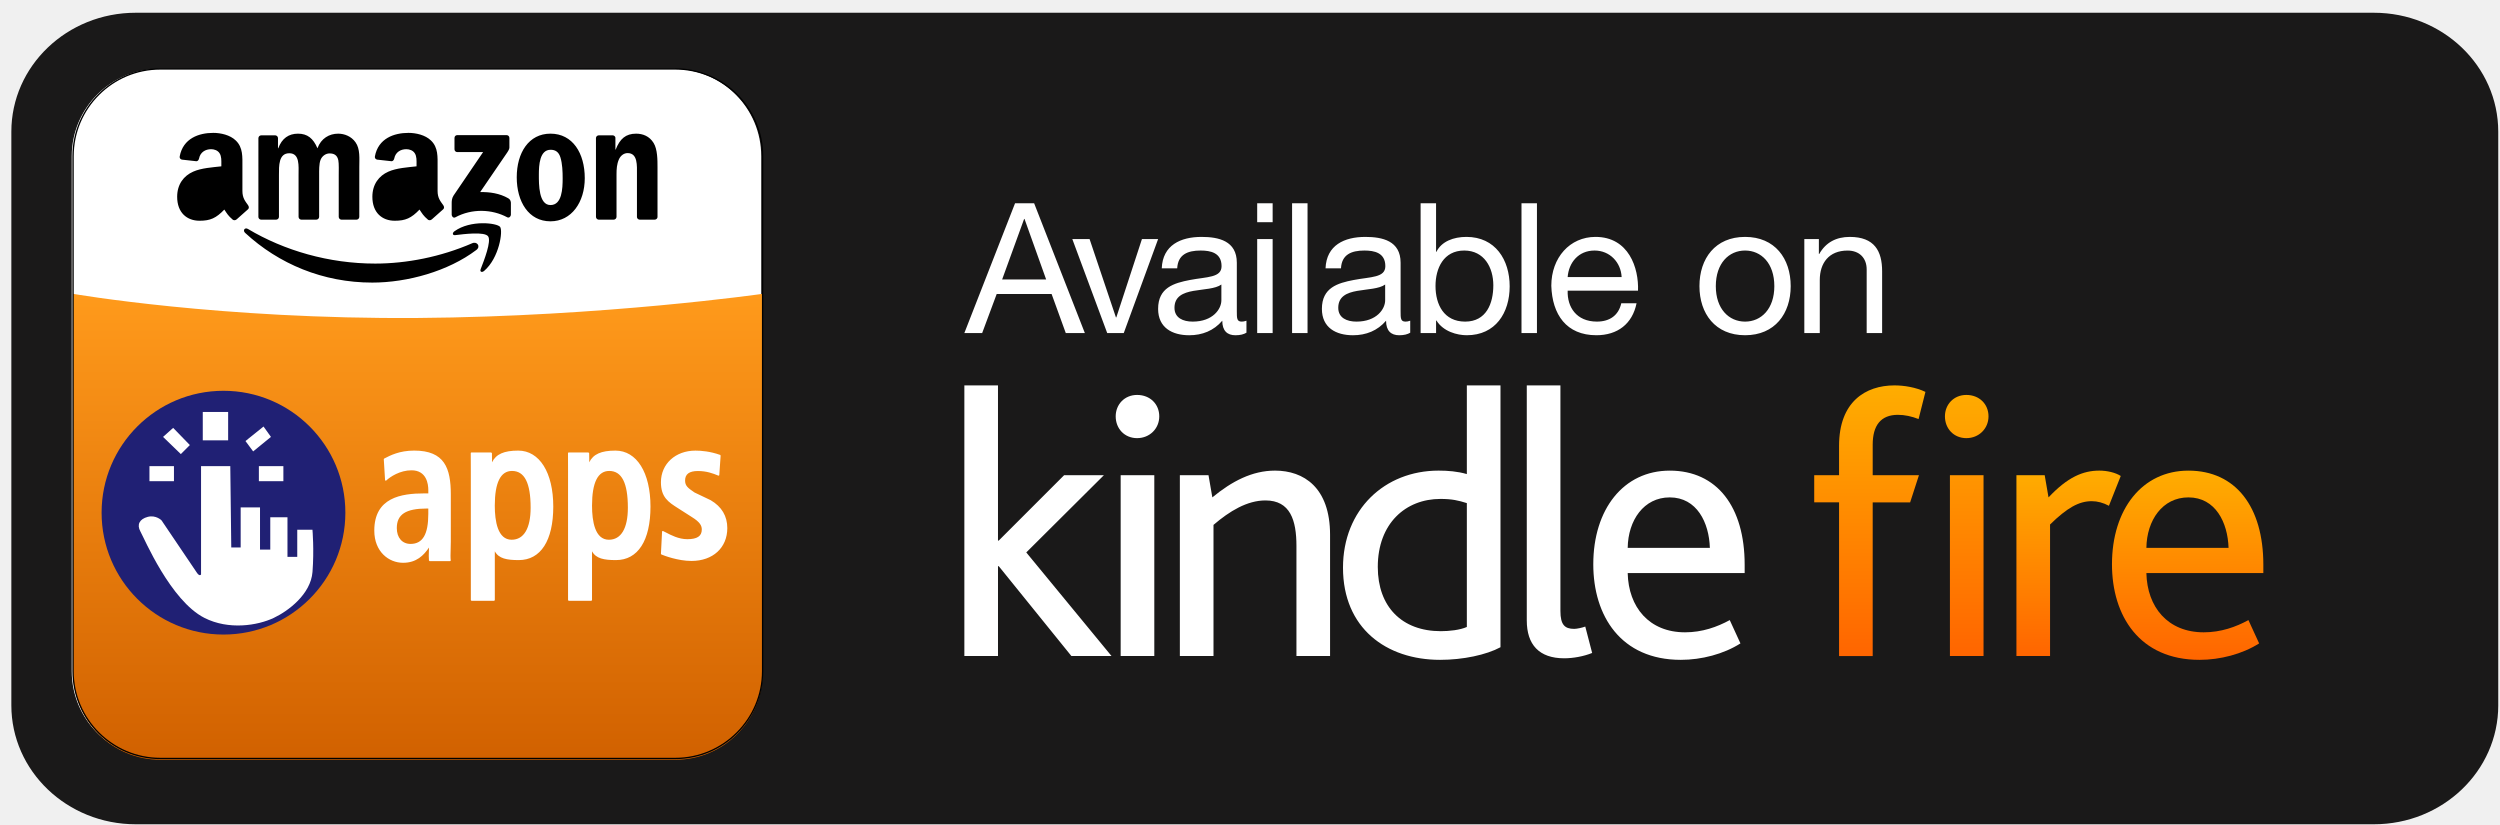
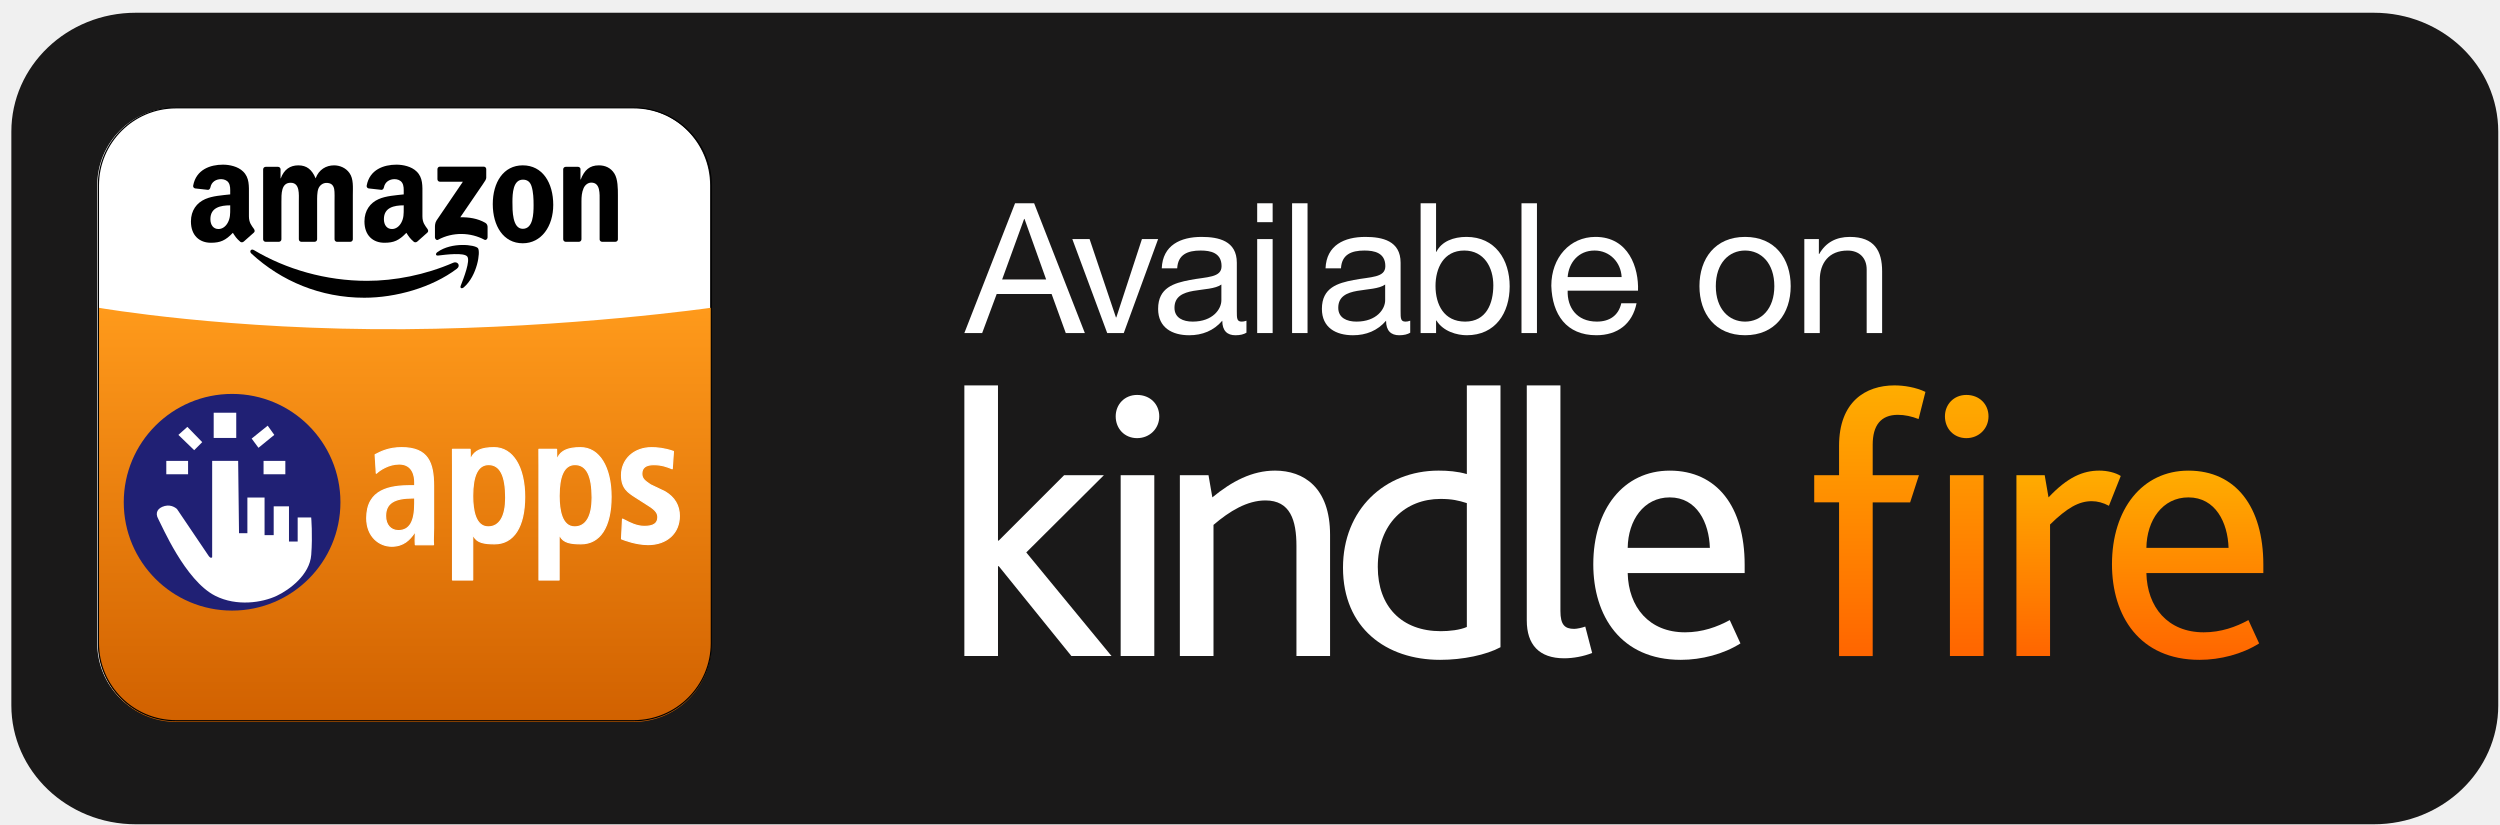
- <svg xmlns="http://www.w3.org/2000/svg" width="191" height="63" viewBox="0 0 191 63">
+ <svg xmlns="http://www.w3.org/2000/svg" width="191px" height="63px" viewBox="0 0 191 63" version="1.1">
  <defs>
-     <linearGradient x1="49.999%" y1="0%" x2="49.999%" y2="100.001%" id="a">
+     <linearGradient x1="49.999%" y1="0%" x2="49.999%" y2="100.001%" id="linearGradient-1">
      <stop stop-color="#FF9A1B" offset="0%" />
      <stop stop-color="#D16100" offset="100%" />
    </linearGradient>
-     <linearGradient x1="50.001%" y1="99.998%" x2="50.001%" y2="-.001%" id="b">
+     <linearGradient x1="50.001%" y1="99.998%" x2="50.001%" y2="-0.001%" id="linearGradient-2">
      <stop stop-color="#FF6500" offset="0%" />
      <stop stop-color="#FFAD00" offset="100%" />
    </linearGradient>
-     <linearGradient x1="50%" y1="100.004%" x2="50%" y2=".004%" id="c">
+     <linearGradient x1="50%" y1="100.004%" x2="50%" y2="0.004%" id="linearGradient-3">
      <stop stop-color="#FF6500" offset="0%" />
      <stop stop-color="#FFAD00" offset="100%" />
    </linearGradient>
-     <linearGradient x1="49.997%" y1="99.997%" x2="49.997%" y2="-.003%" id="d">
+     <linearGradient x1="49.997%" y1="99.997%" x2="49.997%" y2="-0.003%" id="linearGradient-4">
      <stop stop-color="#FF6500" offset="0%" />
      <stop stop-color="#FFAD00" offset="100%" />
    </linearGradient>
  </defs>
-   <g fill="none">
-     <path d="M190.867 53.885c0 5.02-4.254 9.089-9.5 9.089h-171c-5.246 0-9.5-4.07-9.5-9.089v-43.822c0-5.02 4.254-9.089 9.5-9.089h170.999c5.247 0 9.5 4.069 9.5 9.089v43.822h.001z" id="Shape" fill="#1A1919" />
-     <g id="Group" transform="translate(5 5)">
-       <path d="M53.159 46.279c0 3.683-2.985 6.667-6.667 6.667h-39.346c-3.682 0-6.667-2.984-6.667-6.667v-39.345c0-3.682 2.985-6.667 6.667-6.667h39.345c3.682 0 6.667 2.985 6.667 6.667v39.345h.001z" id="Shape" fill="#fff" />
-       <path d="M53.262 46.382c0 3.682-2.985 6.667-6.668 6.667h-39.344c-3.682 0-6.667-2.985-6.667-6.667v-28.933s11.215 1.955 26.34 1.844c14.202-.104 26.339-1.844 26.339-1.844v28.933z" id="Shape" fill="url(#a)" />
-       <path d="M46.594 52.997h-39.344c-3.705 0-6.719-3.014-6.719-6.719v-39.344c0-3.705 3.014-6.719 6.719-6.719h39.345c3.705 0 6.719 3.014 6.719 6.719v39.345c-.001 3.705-3.015 6.718-6.72 6.718zm-39.344-52.679c-3.648 0-6.616 2.968-6.616 6.616v39.345c0 3.648 2.968 6.616 6.616 6.616h39.345c3.648 0 6.616-2.968 6.616-6.616v-39.345c0-3.648-2.968-6.616-6.616-6.616h-39.345zM31.393 14.097c-2.15 1.627-5.268 2.493-7.952 2.493-3.763 0-7.15-1.426-9.714-3.8-.201-.186-.022-.441.22-.296 2.766 1.65 6.186 2.644 9.72 2.644 2.383 0 5.004-.507 7.414-1.556.363-.158.668.245.312.515zM32.288 13.05c-.275-.361-1.818-.171-2.511-.086-.21.026-.242-.162-.053-.298 1.231-.887 3.248-.63 3.482-.334.236.3-.062 2.373-1.216 3.363-.177.152-.346.071-.268-.13.26-.666.841-2.155.566-2.515zM29.723 6.402v-.861c0-.131.097-.218.213-.218h3.765c.12 0 .217.09.217.217v.739c-.001.124-.102.286-.283.542l-1.951 2.855c.724-.017 1.49.094 2.148.473.148.085.188.212.2.336v.92c0 .126-.135.273-.277.197-1.159-.623-2.697-.691-3.978.007-.131.072-.268-.073-.268-.199v-.874c0-.14.002-.379.14-.592l2.26-3.324h-1.969c-.12-.001-.217-.088-.217-.218zM16.091 11.783h-1.145c-.109-.007-.196-.091-.205-.199l.001-6.028c0-.121.099-.217.221-.217h1.066c.112.006.202.093.209.203v.787h.021c.278-.761.802-1.117 1.508-1.117.716 0 1.165.355 1.486 1.117.278-.761.909-1.117 1.583-1.117.481 0 1.005.203 1.326.66.364.508.289 1.243.289 1.89l-.001 3.805c0 .12-.099.217-.221.217h-1.144c-.115-.008-.206-.101-.206-.216v-3.198c0-.253.021-.888-.032-1.129-.085-.406-.342-.52-.673-.52-.278 0-.567.19-.685.495-.118.305-.107.812-.107 1.154v3.196c0 .12-.099.217-.221.217h-1.144c-.115-.008-.206-.101-.206-.216l-.001-3.197c0-.672.107-1.662-.706-1.662-.823 0-.792.964-.792 1.662v3.196c0 .12-.099.217-.221.217zM37.056 5.211c1.7 0 2.62 1.497 2.62 3.4 0 1.839-1.016 3.298-2.62 3.298-1.668 0-2.577-1.497-2.577-3.362 0-1.877.92-3.336 2.577-3.336zm.011 1.231c-.845 0-.898 1.179-.898 1.915s-.011 2.309.888 2.309c.887 0 .93-1.269.93-2.042 0-.507-.021-1.116-.171-1.599-.129-.418-.386-.583-.749-.583zM41.88 11.783h-1.141c-.115-.008-.206-.101-.206-.216l-.002-6.031c.01-.11.104-.197.22-.197h1.062c.1.005.182.075.204.169v.922h.021c.32-.825.77-1.218 1.561-1.218.513 0 1.016.19 1.336.71.299.482.299 1.294.299 1.877v3.793c-.013.107-.106.19-.219.19h-1.148c-.107-.007-.191-.087-.204-.19v-3.272c0-.66.075-1.624-.716-1.624-.278 0-.535.19-.663.482-.16.368-.182.736-.182 1.142v3.246c-.001.12-.1.217-.222.217zM26.824 8.904c0 .457.011.839-.214 1.246-.183.331-.472.534-.793.534-.439 0-.696-.343-.696-.852 0-1 .875-1.183 1.704-1.183v.255h-.001zm1.155 2.863c-.076.07-.185.074-.271.027-.38-.324-.448-.474-.656-.783-.629.657-1.074.854-1.889.854-.964 0-1.714-.61-1.714-1.831 0-.954.503-1.602 1.221-1.919.621-.28 1.49-.331 2.154-.407v-.153c0-.28.021-.61-.139-.852-.139-.216-.407-.305-.643-.305-.437 0-.825.229-.92.705-.02.106-.095.21-.199.216l-1.11-.123c-.094-.021-.198-.099-.171-.246.255-1.381 1.472-1.798 2.562-1.798.557 0 1.286.152 1.725.585.557.534.503 1.246.503 2.021v1.83c0 .551.223.792.433 1.089.073.107.089.234-.004.312-.234.201-.649.571-.878.78l-.004-.002zM11.911 8.904c0 .457.011.839-.214 1.246-.182.331-.472.534-.793.534-.439 0-.696-.343-.696-.852 0-1 .875-1.183 1.704-1.183v.255h-.001zm1.155 2.863c-.076.07-.186.074-.271.027-.381-.324-.449-.474-.657-.783-.629.657-1.074.854-1.889.854-.964 0-1.714-.61-1.714-1.831 0-.954.503-1.602 1.222-1.919.621-.28 1.489-.331 2.154-.407v-.153c0-.28.021-.61-.139-.852-.14-.216-.407-.305-.643-.305-.437 0-.825.229-.92.705-.02.106-.095.21-.199.216l-1.11-.123c-.094-.021-.198-.099-.171-.246.255-1.381 1.471-1.798 2.562-1.798.557 0 1.286.152 1.725.585.557.534.504 1.246.504 2.021v1.83c0 .551.223.792.432 1.089.073.107.089.234-.004.312-.234.201-.649.571-.878.78l-.004-.002z" id="Shape" fill="#000" />
-       <circle fill="#202074" cx="12.074" cy="34.168" r="9.312" />
-       <path d="M12.594 30.613h-2.234v8.279s-.099.163-.296-.104c-.097-.132-2.726-4.036-2.726-4.036s-.427-.427-1.051-.263c-.625.164-.854.591-.559 1.117.295.525 2.299 5.288 4.895 6.603 1.845.934 4.04.59 5.289 0 1.105-.522 2.832-1.807 2.963-3.515.131-1.709-.003-3.22-.003-3.22h-1.162v2.069h-.747v-3.022h-1.314v2.471h-.784v-3.226h-1.478v3.062h-.718l-.075-6.215z" id="Shape" fill="#fff" />
-       <path fill="#fff" d="M6.418 30.613h1.872v1.15h-1.872zM14.778 30.613h1.872v1.15h-1.872zM10.492 26.474h1.938v2.168h-1.938z" />
-       <path d="M8.816 29.693l.69-.69-1.277-1.314-.771.69 1.358 1.314zM14.341 29.488l-.587-.793 1.38-1.109.566.793-1.359 1.109z" id="Shape" fill="#fff" />
-       <g id="Shape" fill="#fff">
-         <path d="M24.372 30.083c.488-.255 1.171-.605 2.272-.605 2.23 0 2.747 1.243 2.747 3.301v3.588c0 .591-.047 1.133-.005 1.451h-1.562c-.035-.376.005-.717.005-1.116h-.028c-.432.67-.976 1.244-2.008 1.244-1.115 0-2.147-.877-2.147-2.408 0-2.232 1.589-2.791 3.778-2.791h.349v-.303c0-.813-.349-1.562-1.338-1.562-.865 0-1.631.479-1.966.797l-.097-1.596zm3.402 3.716h-.153c-1.478 0-2.356.351-2.356 1.547 0 .75.433 1.26 1.102 1.26 1.032 0 1.408-.877 1.408-2.344v-.463h-.001zM25.794 37.997c-1.092 0-2.198-.845-2.198-2.46 0-2.52 2.046-2.842 3.83-2.842h.297v-.252c0-.454-.125-1.512-1.287-1.512-.875 0-1.625.493-1.93.783l-.055.011-.032-.045-.098-1.595.027-.049c.466-.243 1.17-.611 2.296-.611 2.322 0 2.798 1.34 2.798 3.353v3.588l-.013.632c-.01.331-.019.616.007.812l-.012.041-.039.018h-1.562l-.051-.047c-.023-.245-.014-.473-.005-.714l.009-.276c-.399.593-.955 1.165-1.982 1.165zm1.631-5.199c-2.577 0-3.726.845-3.726 2.739 0 1.547 1.054 2.357 2.095 2.357 1.034 0 1.556-.587 1.964-1.221l.044-.023h.028l.051.051-.01.411c-.008.223-.016.433.001.654h1.457c-.019-.2-.01-.467-.001-.771l.012-.629v-3.588c0-1.951-.458-3.25-2.695-3.25-1.078 0-1.762.346-2.219.585l.089 1.455c.355-.304 1.083-.739 1.921-.739.883 0 1.39.588 1.39 1.614v.303l-.051.052h-.35zm-1.059 3.86c-.69 0-1.153-.527-1.153-1.312 0-1.12.72-1.598 2.408-1.598h.153l.051.051v.463c0 1.635-.464 2.396-1.459 2.396zm1.255-2.807c-1.616 0-2.305.447-2.305 1.495 0 .734.412 1.209 1.05 1.209.926 0 1.356-.729 1.356-2.293v-.411h-.101zM31.022 31.008l-.004-1.389 1.513.004c.014.257.006.288.006.846h.042c.279-.701.897-.991 2.013-.991 1.785 0 2.626 1.945 2.626 4.226 0 2.68-1.037 4.036-2.584 4.036-1.032 0-1.604-.155-1.854-.793h-.028v3.904h-1.729v-9.843h-.001zm3.067 5.28c.962 0 1.502-.862 1.502-2.505 0-1.897-.47-2.854-1.474-2.854-1.018 0-1.366 1.156-1.366 2.703 0 1.596.39 2.656 1.338 2.656zM32.751 40.903h-1.729l-.051-.052v-9.843l-.003-.874-.002-.515.015-.037.037-.015 1.514.004.051.049.007.432-.001.268c.307-.625.917-.894 2.003-.894 1.627 0 2.678 1.679 2.678 4.277 0 2.599-.96 4.088-2.635 4.088-.92 0-1.528-.114-1.831-.672v3.732l-.053.052zm-1.677-.103h1.625v-3.854l.052-.052h.028l.048.033c.221.562.693.761 1.807.761 1.609 0 2.533-1.452 2.533-3.985 0-1.926-.674-4.175-2.575-4.175-1.11 0-1.698.287-1.965.96l-.048.032h-.042l-.052-.052.002-.418-.005-.377-1.413-.004.002.463.003.875v9.793zm3.015-4.46c-.909 0-1.39-.937-1.39-2.708 0-1.828.477-2.755 1.418-2.755 1.027 0 1.526.95 1.526 2.906 0 1.649-.552 2.557-1.554 2.557zm.028-5.36c-.873 0-1.315.893-1.315 2.652 0 1.188.223 2.604 1.287 2.604.936 0 1.451-.871 1.451-2.453 0-1.886-.465-2.803-1.423-2.803zM45.633 35.616c.291.124 1.031.63 1.874.63.654 0 1.162-.171 1.162-.79 0-.31-.145-.604-.799-1.007l-1.049-.67c-.755-.48-1.274-.829-1.274-1.938 0-1.279 1.002-2.363 2.585-2.363.959 0 1.699.263 1.874.325l-.102 1.486c-.45-.186-.929-.356-1.583-.356-.726 0-1.031.295-1.031.774 0 .434.219.602.741.958l1.242.594c.977.572 1.243 1.368 1.243 2.088 0 1.472-1.059 2.457-2.686 2.457-.93 0-1.905-.335-2.283-.49l.086-1.698zM47.829 37.856c-1.045 0-2.101-.411-2.302-.494l-.032-.05.087-1.698.024-.041.047-.004.236.118c.359.189.96.507 1.618.507.758 0 1.11-.234 1.11-.738 0-.291-.131-.567-.774-.963l-1.05-.671c-.725-.461-1.298-.825-1.298-1.98 0-1.399 1.108-2.415 2.636-2.415.441 0 1.127.057 1.891.328l.034.052-.102 1.487-.024.04-.047.004c-.432-.179-.908-.352-1.563-.352-.659 0-.979.236-.979.723 0 .409.207.567.719.916l1.234.589c.845.495 1.272 1.213 1.272 2.135-.001 1.498-1.1 2.507-2.737 2.507zm-2.23-.576c.263.105 1.252.474 2.229.474 1.6 0 2.634-.944 2.634-2.406 0-.883-.41-1.57-1.218-2.044l-1.237-.591c-.537-.365-.771-.544-.771-1.005 0-.376.188-.825 1.083-.825.641 0 1.113.16 1.537.333l.094-1.377c-.735-.255-1.394-.31-1.82-.31-1.468 0-2.534.973-2.534 2.312 0 1.1.524 1.433 1.251 1.894l1.049.671c.584.359.822.664.822 1.05 0 .566-.397.841-1.213.841-.683 0-1.298-.324-1.666-.519l-.161-.083-.079 1.585zM38.45 31.008l-.004-1.389 1.514.004c.014.257.005.288.005.846h.042c.279-.701.898-.991 2.013-.991 1.785 0 2.626 1.945 2.626 4.226 0 2.68-1.037 4.036-2.584 4.036-1.032 0-1.604-.155-1.854-.793h-.028v3.904h-1.73v-9.843zm3.068 5.28c.962 0 1.502-.862 1.502-2.505 0-1.897-.471-2.854-1.475-2.854-1.018 0-1.366 1.156-1.366 2.703 0 1.596.39 2.656 1.339 2.656zM40.179 40.903h-1.729l-.051-.052v-9.843l-.003-.874-.001-.515.015-.037.036-.015 1.514.004.051.049.007.432-.001.268c.307-.625.917-.894 2.002-.894 1.627 0 2.678 1.679 2.678 4.277 0 2.599-.961 4.088-2.636 4.088-.92 0-1.528-.114-1.831-.672v3.732l-.051.052zm-1.677-.103h1.625v-3.854l.052-.052h.028l.048.033c.221.562.694.761 1.807.761 1.609 0 2.533-1.452 2.533-3.985 0-1.926-.674-4.175-2.575-4.175-1.11 0-1.697.287-1.965.96l-.048.032h-.042l-.051-.052.001-.418-.004-.377-1.413-.004.001.463.003.875v9.793zm3.016-4.46c-.909 0-1.39-.937-1.39-2.708 0-1.828.477-2.755 1.418-2.755 1.027 0 1.526.95 1.526 2.906-.001 1.649-.552 2.557-1.554 2.557zm.027-5.36c-.873 0-1.314.893-1.314 2.652 0 1.188.223 2.604 1.287 2.604.936 0 1.451-.871 1.451-2.453-.001-1.886-.466-2.803-1.424-2.803z" />
+   <g id="Page-1" stroke="none" stroke-width="1" fill="none" fill-rule="evenodd">
+     <g id="Kindle">
+       <path d="M190.867,53.885 C190.867,58.905 186.613,62.974 181.367,62.974 L10.367,62.974 C5.121,62.974 0.867,58.904 0.867,53.885 L0.867,10.063 C0.867,5.043 5.121,0.974 10.367,0.974 L181.366,0.974 C186.613,0.974 190.866,5.043 190.866,10.063 L190.866,53.885 L190.867,53.885 Z" id="Shape" fill="#1A1919" />
+       <g id="Group" transform="translate(7, 8)">
+         <path d="M47.252,41.137 C47.252,44.411 44.599,47.063 41.326,47.063 L6.352,47.063 C3.079,47.063 0.426,44.411 0.426,41.137 L0.426,6.164 C0.426,2.891 3.079,0.237 6.352,0.237 L41.325,0.237 C44.598,0.237 47.252,2.891 47.252,6.164 L47.252,41.137 L47.252,41.137 Z" id="Shape" fill="#FFFFFF" />
+         <path d="M47.344,41.228 C47.344,44.501 44.691,47.155 41.417,47.155 L6.444,47.155 C3.172,47.155 0.518,44.501 0.518,41.228 L0.518,15.51 C0.518,15.51 10.487,17.248 23.932,17.149 C36.556,17.057 47.344,15.51 47.344,15.51 L47.344,41.228 L47.344,41.228 Z" id="Shape" fill="url(#linearGradient-1)" />
+         <path d="M41.417,47.108 L6.444,47.108 C3.151,47.108 0.472,44.429 0.472,41.136 L0.472,6.164 C0.472,2.87 3.151,0.191 6.444,0.191 L41.418,0.191 C44.711,0.191 47.39,2.87 47.39,6.164 L47.39,41.137 C47.389,44.43 44.71,47.108 41.417,47.108 L41.417,47.108 Z M6.444,0.283 C3.202,0.283 0.564,2.921 0.564,6.164 L0.564,41.137 C0.564,44.38 3.202,47.018 6.444,47.018 L41.418,47.018 C44.66,47.018 47.299,44.38 47.299,41.137 L47.299,6.164 C47.299,2.921 44.66,0.283 41.418,0.283 L6.444,0.283 L6.444,0.283 Z" id="Shape" fill="#000000" />
+         <path d="M27.905,12.531 C25.994,13.977 23.222,14.747 20.836,14.747 C17.492,14.747 14.481,13.479 12.202,11.369 C12.023,11.204 12.182,10.977 12.397,11.106 C14.856,12.572 17.896,13.456 21.037,13.456 C23.156,13.456 25.485,13.005 27.628,12.073 C27.95,11.932 28.221,12.291 27.905,12.531 L27.905,12.531 Z" id="Shape" fill="#000000" />
+         <path d="M28.7,11.6 C28.456,11.279 27.084,11.448 26.468,11.524 C26.282,11.547 26.253,11.38 26.421,11.259 C27.516,10.47 29.308,10.699 29.516,10.962 C29.726,11.228 29.461,13.071 28.436,13.951 C28.278,14.086 28.128,14.014 28.197,13.836 C28.428,13.244 28.945,11.92 28.7,11.6 L28.7,11.6 Z" id="Shape" fill="#000000" />
+         <path d="M26.42,5.691 L26.42,4.925 C26.42,4.809 26.507,4.732 26.61,4.732 L29.956,4.732 C30.063,4.732 30.149,4.812 30.149,4.924 L30.149,5.581 C30.148,5.692 30.059,5.836 29.898,6.063 L28.164,8.601 C28.807,8.586 29.488,8.684 30.073,9.021 C30.204,9.097 30.24,9.21 30.251,9.32 L30.251,10.138 C30.251,10.25 30.131,10.38 30.004,10.313 C28.974,9.759 27.607,9.699 26.468,10.319 C26.352,10.383 26.23,10.254 26.23,10.142 L26.23,9.365 C26.23,9.241 26.232,9.028 26.355,8.839 L28.364,5.884 L26.613,5.884 C26.507,5.884 26.42,5.806 26.42,5.691 L26.42,5.691 Z" id="Shape" fill="#000000" />
+         <path d="M14.303,10.474 L13.285,10.474 C13.188,10.468 13.111,10.393 13.103,10.297 L13.104,4.939 C13.104,4.831 13.192,4.746 13.3,4.746 L14.248,4.746 C14.348,4.751 14.428,4.828 14.434,4.926 L14.434,5.626 L14.452,5.626 C14.7,4.949 15.165,4.633 15.793,4.633 C16.429,4.633 16.828,4.948 17.114,5.626 C17.361,4.949 17.922,4.633 18.521,4.633 C18.948,4.633 19.414,4.813 19.7,5.22 C20.023,5.671 19.956,6.324 19.956,6.9 L19.956,10.282 C19.956,10.388 19.868,10.475 19.759,10.475 L18.742,10.475 C18.64,10.468 18.559,10.385 18.559,10.283 L18.559,7.44 C18.559,7.215 18.578,6.651 18.531,6.436 C18.455,6.076 18.227,5.974 17.932,5.974 C17.685,5.974 17.428,6.143 17.324,6.414 C17.219,6.685 17.228,7.136 17.228,7.44 L17.228,10.281 C17.228,10.388 17.14,10.474 17.032,10.474 L16.015,10.474 C15.913,10.467 15.832,10.384 15.832,10.282 L15.831,7.44 C15.831,6.843 15.926,5.963 15.204,5.963 C14.472,5.963 14.5,6.82 14.5,7.44 L14.5,10.281 C14.5,10.388 14.412,10.474 14.303,10.474 L14.303,10.474 Z" id="Shape" fill="#000000" />
+         <path d="M32.939,4.632 C34.45,4.632 35.268,5.963 35.268,7.654 C35.268,9.289 34.364,10.586 32.939,10.586 C31.456,10.586 30.648,9.255 30.648,7.597 C30.648,5.929 31.466,4.632 32.939,4.632 L32.939,4.632 Z M32.948,5.726 C32.197,5.726 32.15,6.774 32.15,7.428 C32.15,8.083 32.14,9.481 32.94,9.481 C33.728,9.481 33.766,8.353 33.766,7.666 C33.766,7.215 33.748,6.674 33.614,6.244 C33.5,5.873 33.271,5.726 32.948,5.726 L32.948,5.726 Z" id="Shape" fill="#000000" />
+         <path d="M37.227,10.474 L36.212,10.474 C36.11,10.467 36.029,10.384 36.029,10.282 L36.028,4.921 C36.036,4.823 36.12,4.746 36.223,4.746 L37.167,4.746 C37.256,4.75 37.329,4.812 37.348,4.896 L37.348,5.716 L37.367,5.716 C37.652,4.982 38.052,4.633 38.755,4.633 C39.211,4.633 39.658,4.802 39.942,5.264 C40.208,5.692 40.208,6.414 40.208,6.932 L40.208,10.304 C40.196,10.399 40.114,10.473 40.013,10.473 L38.993,10.473 C38.898,10.467 38.823,10.396 38.812,10.304 L38.812,7.396 C38.812,6.809 38.878,5.952 38.175,5.952 C37.928,5.952 37.7,6.121 37.586,6.38 C37.444,6.708 37.424,7.035 37.424,7.396 L37.424,10.281 C37.423,10.388 37.335,10.474 37.227,10.474 L37.227,10.474 Z" id="Shape" fill="#000000" />
+         <path d="M24.87,10.46 C24.803,10.522 24.706,10.525 24.629,10.484 C24.292,10.196 24.231,10.062 24.046,9.788 C23.487,10.372 23.092,10.547 22.367,10.547 C21.51,10.547 20.844,10.004 20.844,8.919 C20.844,8.071 21.291,7.495 21.929,7.213 C22.481,6.964 23.253,6.919 23.844,6.852 L23.844,6.716 C23.844,6.467 23.862,6.173 23.72,5.958 C23.596,5.766 23.358,5.687 23.148,5.687 C22.76,5.687 22.415,5.891 22.331,6.314 C22.313,6.408 22.246,6.5 22.154,6.506 L21.167,6.396 C21.084,6.378 20.991,6.308 21.015,6.178 C21.242,4.95 22.324,4.58 23.292,4.58 C23.788,4.58 24.436,4.715 24.826,5.1 C25.321,5.574 25.273,6.207 25.273,6.896 L25.273,8.523 C25.273,9.012 25.471,9.227 25.658,9.491 C25.723,9.586 25.737,9.699 25.654,9.768 C25.446,9.947 25.077,10.276 24.874,10.461 L24.87,10.46 Z M23.844,7.915 C23.844,8.321 23.853,8.66 23.653,9.022 C23.491,9.316 23.234,9.497 22.948,9.497 C22.558,9.497 22.33,9.192 22.33,8.74 C22.33,7.851 23.108,7.688 23.844,7.688 L23.844,7.915 L23.844,7.915 Z" id="Shape" fill="#000000" />
+         <path d="M11.614,10.46 C11.547,10.522 11.449,10.525 11.373,10.484 C11.035,10.196 10.974,10.062 10.789,9.788 C10.23,10.372 9.835,10.547 9.11,10.547 C8.253,10.547 7.587,10.004 7.587,8.919 C7.587,8.071 8.034,7.495 8.673,7.213 C9.225,6.964 9.996,6.919 10.588,6.852 L10.588,6.716 C10.588,6.467 10.606,6.173 10.464,5.958 C10.34,5.766 10.102,5.687 9.892,5.687 C9.504,5.687 9.159,5.891 9.075,6.314 C9.057,6.408 8.99,6.5 8.898,6.506 L7.911,6.396 C7.828,6.378 7.735,6.308 7.759,6.178 C7.986,4.95 9.067,4.58 10.036,4.58 C10.532,4.58 11.18,4.715 11.57,5.1 C12.065,5.574 12.018,6.207 12.018,6.896 L12.018,8.523 C12.018,9.012 12.216,9.227 12.402,9.491 C12.467,9.586 12.481,9.699 12.398,9.768 C12.19,9.947 11.821,10.276 11.618,10.461 L11.614,10.46 Z M10.588,7.915 C10.588,8.321 10.597,8.66 10.397,9.022 C10.236,9.316 9.978,9.497 9.692,9.497 C9.302,9.497 9.074,9.192 9.074,8.74 C9.074,7.851 9.852,7.688 10.588,7.688 L10.588,7.915 L10.588,7.915 Z" id="Shape" fill="#000000" />
+         <circle id="Oval" fill="#202074" cx="10.732" cy="30.372" r="8.277" />
+         <path d="M11.195,27.212 L9.209,27.212 L9.209,34.571 C9.209,34.571 9.121,34.716 8.946,34.478 C8.86,34.361 6.523,30.891 6.523,30.891 C6.523,30.891 6.143,30.511 5.588,30.657 C5.033,30.803 4.829,31.182 5.092,31.65 C5.354,32.116 7.135,36.35 9.443,37.519 C11.083,38.349 13.034,38.044 14.144,37.519 C15.126,37.055 16.661,35.913 16.778,34.395 C16.894,32.876 16.775,31.532 16.775,31.532 L15.742,31.532 L15.742,33.372 L15.078,33.372 L15.078,30.685 L13.91,30.685 L13.91,32.882 L13.213,32.882 L13.213,30.014 L11.9,30.014 L11.9,32.736 L11.261,32.736 L11.195,27.212 L11.195,27.212 Z" id="Shape" fill="#FFFFFF" />
+         <rect id="Rectangle-path" fill="#FFFFFF" x="5.705" y="27.212" width="1.664" height="1.022" />
+         <rect id="Rectangle-path" fill="#FFFFFF" x="13.136" y="27.212" width="1.664" height="1.022" />
+         <rect id="Rectangle-path" fill="#FFFFFF" x="9.326" y="23.532" width="1.723" height="1.927" />
+         <path d="M7.836,26.394 L8.45,25.78 L7.315,24.612 L6.629,25.226 L7.836,26.394 Z" id="Shape" fill="#FFFFFF" />
+         <path d="M12.748,26.212 L12.226,25.507 L13.452,24.521 L13.956,25.226 L12.748,26.212 Z" id="Shape" fill="#FFFFFF" />
+         <g transform="translate(20.44444, 25.77778)" id="Shape" fill="#FFFFFF">
+           <g>
+             <path d="M1.22,0.963 C1.653,0.736 2.26,0.425 3.239,0.425 C5.221,0.425 5.681,1.53 5.681,3.359 L5.681,6.548 C5.681,7.074 5.639,7.556 5.676,7.838 L4.288,7.838 C4.257,7.504 4.292,7.201 4.292,6.846 L4.268,6.846 C3.884,7.442 3.4,7.952 2.483,7.952 C1.492,7.952 0.574,7.172 0.574,5.812 C0.574,3.828 1.987,3.331 3.932,3.331 L4.243,3.331 L4.243,3.061 C4.243,2.339 3.932,1.673 3.053,1.673 C2.284,1.673 1.604,2.099 1.306,2.381 L1.22,0.963 L1.22,0.963 Z M4.244,4.266 L4.108,4.266 C2.794,4.266 2.013,4.578 2.013,5.641 C2.013,6.308 2.398,6.761 2.993,6.761 C3.91,6.761 4.244,5.981 4.244,4.677 L4.244,4.266 L4.244,4.266 Z" />
+             <path d="M2.484,7.997 C1.513,7.997 0.53,7.246 0.53,5.811 C0.53,3.571 2.348,3.284 3.934,3.284 L4.198,3.284 L4.198,3.06 C4.198,2.657 4.087,1.716 3.054,1.716 C2.276,1.716 1.61,2.155 1.339,2.412 C1.325,2.426 1.307,2.428 1.29,2.422 C1.273,2.416 1.262,2.4 1.261,2.382 L1.174,0.964 C1.173,0.948 1.183,0.93 1.198,0.921 C1.612,0.705 2.238,0.378 3.239,0.378 C5.303,0.378 5.726,1.569 5.726,3.358 L5.726,6.548 C5.726,6.744 5.721,6.93 5.715,7.109 C5.706,7.404 5.698,7.657 5.721,7.831 C5.723,7.845 5.719,7.858 5.71,7.868 C5.701,7.877 5.689,7.884 5.676,7.884 L4.287,7.884 C4.264,7.884 4.244,7.866 4.242,7.842 C4.221,7.624 4.229,7.421 4.237,7.207 C4.24,7.127 4.244,7.045 4.245,6.962 C3.891,7.489 3.396,7.997 2.484,7.997 L2.484,7.997 Z M3.933,3.376 C1.643,3.376 0.621,4.127 0.621,5.811 C0.621,7.186 1.558,7.906 2.484,7.906 C3.403,7.906 3.867,7.384 4.229,6.82 C4.238,6.807 4.252,6.8 4.268,6.8 L4.293,6.8 C4.318,6.8 4.339,6.82 4.339,6.845 C4.339,6.973 4.334,7.094 4.33,7.211 C4.323,7.409 4.316,7.596 4.331,7.792 L5.626,7.792 C5.609,7.614 5.617,7.377 5.625,7.107 C5.63,6.928 5.636,6.743 5.636,6.548 L5.636,3.358 C5.636,1.624 5.228,0.469 3.24,0.469 C2.282,0.469 1.674,0.777 1.268,0.989 L1.347,2.283 C1.662,2.012 2.309,1.626 3.054,1.626 C3.839,1.626 4.29,2.148 4.29,3.06 L4.29,3.33 C4.29,3.355 4.269,3.376 4.244,3.376 L3.933,3.376 L3.933,3.376 Z M2.992,6.807 C2.379,6.807 1.967,6.339 1.967,5.641 C1.967,4.645 2.607,4.22 4.108,4.22 L4.244,4.22 C4.268,4.22 4.289,4.24 4.289,4.266 L4.289,4.677 C4.289,6.131 3.876,6.807 2.992,6.807 L2.992,6.807 Z M4.108,4.312 C2.671,4.312 2.059,4.709 2.059,5.641 C2.059,6.293 2.425,6.716 2.992,6.716 C3.815,6.716 4.197,6.068 4.197,4.677 L4.197,4.312 L4.108,4.312 L4.108,4.312 Z" />
+           </g>
+           <g transform="translate(6.222222, 0)">
+             <path d="M0.908,1.785 C0.908,1.26 0.905,0.86 0.905,0.55 L2.25,0.554 C2.262,0.782 2.255,0.81 2.255,1.306 L2.292,1.306 C2.54,0.683 3.09,0.425 4.082,0.425 C5.668,0.425 6.416,2.154 6.416,4.181 C6.416,6.564 5.494,7.769 4.119,7.769 C3.202,7.769 2.693,7.631 2.471,7.064 L2.446,7.064 L2.446,10.534 L0.909,10.534 L0.909,1.785 L0.908,1.785 Z M3.635,6.478 C4.49,6.478 4.97,5.712 4.97,4.252 C4.97,2.565 4.552,1.715 3.66,1.715 C2.755,1.715 2.445,2.742 2.445,4.117 C2.445,5.536 2.792,6.478 3.635,6.478 L3.635,6.478 Z" />
+             <path d="M2.445,10.58 L0.908,10.58 C0.884,10.58 0.863,10.56 0.863,10.534 L0.863,1.785 C0.863,1.489 0.862,1.231 0.86,1.008 C0.86,0.836 0.859,0.685 0.859,0.55 C0.859,0.538 0.863,0.526 0.872,0.517 C0.881,0.509 0.892,0.504 0.905,0.504 L0.905,0.504 L2.251,0.508 C2.275,0.508 2.295,0.526 2.296,0.551 C2.304,0.703 2.304,0.766 2.302,0.935 C2.302,0.996 2.301,1.073 2.301,1.173 C2.574,0.618 3.116,0.379 4.082,0.379 C5.528,0.379 6.462,1.871 6.462,4.18 C6.462,6.491 5.609,7.814 4.12,7.814 C3.302,7.814 2.762,7.713 2.492,7.217 L2.492,10.534 C2.491,10.559 2.47,10.58 2.445,10.58 L2.445,10.58 Z M0.955,10.489 L2.399,10.489 L2.399,7.063 C2.399,7.038 2.42,7.017 2.445,7.017 L2.47,7.017 C2.489,7.017 2.506,7.029 2.513,7.046 C2.709,7.546 3.129,7.723 4.119,7.723 C5.549,7.723 6.371,6.432 6.371,4.18 C6.371,2.468 5.772,0.469 4.082,0.469 C3.095,0.469 2.572,0.724 2.335,1.323 C2.328,1.34 2.311,1.351 2.292,1.351 L2.255,1.351 C2.229,1.351 2.209,1.331 2.209,1.305 C2.209,1.136 2.21,1.021 2.211,0.933 C2.212,0.784 2.212,0.718 2.206,0.598 L0.95,0.595 C0.95,0.718 0.951,0.854 0.952,1.006 C0.953,1.23 0.955,1.487 0.955,1.784 L0.955,10.489 L0.955,10.489 Z M3.635,6.524 C2.827,6.524 2.399,5.692 2.399,4.117 C2.399,2.492 2.823,1.668 3.66,1.668 C4.572,1.668 5.016,2.513 5.016,4.252 C5.016,5.717 4.525,6.524 3.635,6.524 L3.635,6.524 Z M3.66,1.76 C2.884,1.76 2.491,2.554 2.491,4.117 C2.491,5.173 2.689,6.432 3.635,6.432 C4.467,6.432 4.924,5.658 4.924,4.252 C4.924,2.575 4.511,1.76 3.66,1.76 L3.66,1.76 Z" />
+           </g>
+           <g transform="translate(19.55556, 0)">
+             <path d="M0.563,5.881 C0.821,5.991 1.479,6.441 2.228,6.441 C2.81,6.441 3.261,6.289 3.261,5.739 C3.261,5.463 3.132,5.202 2.551,4.844 L1.619,4.248 C0.948,3.821 0.486,3.511 0.486,2.525 C0.486,1.388 1.377,0.425 2.784,0.425 C3.636,0.425 4.294,0.659 4.45,0.714 L4.359,2.035 C3.959,1.869 3.533,1.718 2.952,1.718 C2.307,1.718 2.036,1.98 2.036,2.406 C2.036,2.792 2.23,2.941 2.694,3.258 L3.798,3.786 C4.667,4.294 4.903,5.002 4.903,5.642 C4.903,6.95 3.962,7.826 2.516,7.826 C1.689,7.826 0.822,7.528 0.486,7.39 L0.563,5.881 L0.563,5.881 Z" />
+             <path d="M2.515,7.872 C1.586,7.872 0.647,7.507 0.468,7.433 C0.451,7.425 0.439,7.408 0.44,7.388 L0.517,5.879 C0.518,5.864 0.526,5.851 0.539,5.843 C0.551,5.835 0.567,5.833 0.58,5.839 C0.636,5.862 0.708,5.9 0.79,5.944 C1.109,6.112 1.644,6.395 2.228,6.395 C2.902,6.395 3.215,6.187 3.215,5.739 C3.215,5.48 3.099,5.235 2.527,4.883 L1.594,4.286 C0.949,3.876 0.44,3.553 0.44,2.526 C0.44,1.283 1.425,0.38 2.783,0.38 C3.175,0.38 3.785,0.43 4.464,0.671 C4.483,0.678 4.496,0.697 4.494,0.717 L4.404,2.039 C4.403,2.054 4.395,2.067 4.382,2.075 C4.37,2.083 4.354,2.084 4.34,2.078 C3.956,1.919 3.533,1.765 2.951,1.765 C2.365,1.765 2.081,1.975 2.081,2.408 C2.081,2.772 2.265,2.912 2.72,3.222 L3.817,3.746 C4.568,4.186 4.948,4.824 4.948,5.644 C4.947,6.975 3.97,7.872 2.515,7.872 L2.515,7.872 Z M0.532,7.36 C0.766,7.453 1.645,7.781 2.514,7.781 C3.936,7.781 4.855,6.942 4.855,5.643 C4.855,4.858 4.491,4.247 3.772,3.826 L2.673,3.3 C2.196,2.976 1.988,2.817 1.988,2.407 C1.988,2.073 2.155,1.674 2.95,1.674 C3.52,1.674 3.94,1.816 4.316,1.97 L4.4,0.746 C3.747,0.519 3.161,0.47 2.782,0.47 C1.477,0.47 0.53,1.335 0.53,2.525 C0.53,3.503 0.996,3.799 1.642,4.209 L2.574,4.805 C3.093,5.124 3.305,5.396 3.305,5.739 C3.305,6.242 2.952,6.486 2.227,6.486 C1.62,6.486 1.073,6.198 0.746,6.025 C0.692,5.997 0.644,5.972 0.603,5.951 L0.532,7.36 L0.532,7.36 Z" />
+           </g>
+           <g transform="translate(13.33333, 0)">
+             <path d="M0.4,1.785 C0.4,1.26 0.396,0.86 0.396,0.55 L1.742,0.554 C1.755,0.782 1.747,0.81 1.747,1.306 L1.784,1.306 C2.032,0.683 2.582,0.425 3.573,0.425 C5.16,0.425 5.908,2.154 5.908,4.181 C5.908,6.564 4.986,7.769 3.611,7.769 C2.693,7.769 2.185,7.631 1.963,7.064 L1.938,7.064 L1.938,10.534 L0.4,10.534 L0.4,1.785 L0.4,1.785 Z M3.127,6.478 C3.982,6.478 4.462,5.712 4.462,4.252 C4.462,2.565 4.044,1.715 3.151,1.715 C2.246,1.715 1.937,2.742 1.937,4.117 C1.937,5.536 2.284,6.478 3.127,6.478 L3.127,6.478 Z" />
+             <path d="M1.937,10.58 L0.4,10.58 C0.375,10.58 0.355,10.56 0.355,10.534 L0.355,1.785 C0.355,1.489 0.353,1.231 0.352,1.008 C0.351,0.836 0.351,0.685 0.351,0.55 C0.351,0.538 0.356,0.526 0.364,0.517 C0.372,0.509 0.384,0.504 0.396,0.504 L0.396,0.504 L1.742,0.508 C1.766,0.508 1.787,0.526 1.788,0.551 C1.796,0.703 1.796,0.766 1.794,0.935 C1.794,0.996 1.793,1.073 1.793,1.173 C2.066,0.618 2.608,0.379 3.572,0.379 C5.019,0.379 5.953,1.871 5.953,4.18 C5.953,6.491 5.099,7.814 3.61,7.814 C2.792,7.814 2.252,7.713 1.982,7.217 L1.982,10.534 C1.983,10.559 1.963,10.58 1.937,10.58 L1.937,10.58 Z M0.446,10.489 L1.891,10.489 L1.891,7.063 C1.891,7.038 1.911,7.017 1.937,7.017 L1.962,7.017 C1.98,7.017 1.997,7.029 2.004,7.046 C2.201,7.546 2.621,7.723 3.611,7.723 C5.041,7.723 5.862,6.432 5.862,4.18 C5.862,2.468 5.263,0.469 3.573,0.469 C2.587,0.469 2.065,0.724 1.827,1.323 C1.82,1.34 1.804,1.351 1.784,1.351 L1.747,1.351 C1.722,1.351 1.701,1.331 1.701,1.305 C1.701,1.136 1.702,1.021 1.702,0.933 C1.703,0.784 1.704,0.718 1.699,0.598 L0.443,0.595 C0.443,0.718 0.444,0.854 0.444,1.006 C0.444,1.23 0.446,1.487 0.446,1.784 L0.446,10.489 L0.446,10.489 Z M3.127,6.524 C2.319,6.524 1.892,5.692 1.892,4.117 C1.892,2.492 2.316,1.668 3.152,1.668 C4.065,1.668 4.508,2.513 4.508,4.252 C4.508,5.717 4.018,6.524 3.127,6.524 L3.127,6.524 Z M3.151,1.76 C2.375,1.76 1.983,2.554 1.983,4.117 C1.983,5.173 2.181,6.432 3.127,6.432 C3.959,6.432 4.417,5.658 4.417,4.252 C4.416,2.575 4.003,1.76 3.151,1.76 L3.151,1.76 Z" />
+           </g>
+         </g>
      </g>
-     </g>
-     <g id="Group" fill="#fff">
-       <path d="M77.55 15.53h1.458l3.875 9.916h-1.458l-1.083-2.986h-4.194l-1.111 2.986h-1.361l3.874-9.916zm-.986 5.819h3.361l-1.653-4.625h-.028l-1.68 4.625zM85.855 25.446h-1.264l-2.666-7.18h1.319l2.014 5.985h.028l1.958-5.985h1.236l-2.625 7.18zM95.229 25.418c-.208.125-.472.195-.847.195-.611 0-1-.333-1-1.111-.652.764-1.527 1.111-2.527 1.111-1.305 0-2.375-.583-2.375-2.014 0-1.625 1.208-1.972 2.43-2.208 1.306-.25 2.417-.167 2.417-1.056 0-1.028-.847-1.194-1.597-1.194-1 0-1.736.305-1.792 1.361h-1.18c.069-1.777 1.444-2.402 3.041-2.402 1.291 0 2.694.292 2.694 1.972v3.694c0 .556 0 .805.375.805.097 0 .208-.014.361-.069v.916zm-1.916-3.68c-.458.333-1.347.348-2.139.486-.777.139-1.444.417-1.444 1.292 0 .778.667 1.055 1.389 1.055 1.556 0 2.194-.972 2.194-1.625v-1.208zM97.23 16.974h-1.181v-1.444h1.181v1.444zm-1.181 1.292h1.181v7.18h-1.181v-7.18zM98.715 15.53h1.181v9.916h-1.181v-9.916zM107.742 25.418c-.208.125-.472.195-.847.195-.611 0-1-.333-1-1.111-.652.764-1.527 1.111-2.527 1.111-1.306 0-2.375-.583-2.375-2.014 0-1.625 1.208-1.972 2.431-2.208 1.306-.25 2.416-.167 2.416-1.056 0-1.028-.847-1.194-1.597-1.194-1 0-1.736.305-1.792 1.361h-1.18c.069-1.777 1.444-2.402 3.041-2.402 1.291 0 2.694.292 2.694 1.972v3.694c0 .556 0 .805.375.805.097 0 .208-.014.36-.069v.916h.001zm-1.916-3.68c-.458.333-1.347.348-2.139.486-.777.139-1.444.417-1.444 1.292 0 .778.667 1.055 1.389 1.055 1.556 0 2.194-.972 2.194-1.625v-1.208zM108.534 15.53h1.181v3.708h.028c.389-.792 1.305-1.139 2.291-1.139 2.208 0 3.305 1.75 3.305 3.777s-1.083 3.736-3.277 3.736c-.735 0-1.791-.278-2.318-1.125h-.028v.958h-1.181v-9.915h-.001zm3.333 3.611c-1.583 0-2.194 1.361-2.194 2.708 0 1.417.64 2.722 2.264 2.722 1.611 0 2.153-1.375 2.153-2.777-.001-1.348-.695-2.653-2.223-2.653zM116.242 15.53h1.181v9.916h-1.181v-9.916zM125.033 23.168c-.32 1.583-1.459 2.444-3.069 2.444-2.292 0-3.375-1.583-3.444-3.777 0-2.153 1.416-3.736 3.375-3.736 2.541 0 3.318 2.375 3.249 4.11h-5.374c-.042 1.25.667 2.361 2.235 2.361.973 0 1.653-.472 1.861-1.402h1.167zm-1.14-2c-.055-1.125-.902-2.027-2.068-2.027-1.236 0-1.973.93-2.056 2.027h4.124zM133.324 18.099c2.277 0 3.485 1.652 3.485 3.763 0 2.097-1.208 3.75-3.485 3.75s-3.486-1.653-3.486-3.75c-.001-2.11 1.208-3.763 3.486-3.763zm0 6.472c1.235 0 2.235-.972 2.235-2.708 0-1.75-1-2.722-2.235-2.722-1.236 0-2.236.972-2.236 2.722-.001 1.736.999 2.708 2.236 2.708zM137.851 18.266h1.111v1.139h.027c.5-.889 1.306-1.305 2.333-1.305 1.889 0 2.472 1.083 2.472 2.625v4.722h-1.18v-4.86c0-.875-.556-1.444-1.458-1.444-1.431 0-2.125.958-2.125 2.25v4.055h-1.181v-7.182h.001z" id="Shape" />
-     </g>
-     <g>
-       <g id="Shape">
-         <path d="M140.504 38.38h-1.898v-2.074h1.898v-2.248c0-3.358 2.016-4.614 4.234-4.614.729 0 1.636.146 2.365.497l-.524 2.074c-.527-.205-1.052-.322-1.578-.322-1.314 0-1.927.818-1.927 2.278v2.336h3.533l-.672 2.074h-2.861v11.74h-2.57v-11.741zm8.089-6.571c0-.905.673-1.636 1.637-1.636.992 0 1.692.702 1.692 1.636 0 .934-.73 1.665-1.692 1.665-.964 0-1.637-.731-1.637-1.665zm.381 4.497h2.568v13.814h-2.568v-13.814z" fill="url(#b)" />
-         <path d="M154.054 36.306h2.161l.292 1.694c1.46-1.548 2.628-2.045 3.884-2.045.584 0 1.227.146 1.635.409l-.904 2.278c-.438-.233-.876-.352-1.314-.352-.993 0-1.899.526-3.184 1.782v10.048h-2.569v-13.814h-.001z" fill="url(#c)" />
-         <path d="M161.355 43.111c0-4.205 2.307-7.155 5.84-7.155 3.621 0 5.724 2.775 5.724 7.186v.642h-8.935c.058 2.6 1.634 4.525 4.38 4.525 1.314 0 2.452-.408 3.416-.934l.818 1.781c-1.285.818-2.98 1.256-4.556 1.256-4.584-.001-6.687-3.358-6.687-7.301zm8.907-1.255c-.059-1.928-.993-3.855-3.067-3.855-1.985 0-3.183 1.752-3.211 3.855h6.278z" fill="url(#d)" />
+       <g id="Group" transform="translate(73, 15)" fill="#FFFFFF">
+         <path d="M4.55,0.53 L6.008,0.53 L9.883,10.446 L8.425,10.446 L7.342,7.46 L3.148,7.46 L2.037,10.446 L0.676,10.446 L4.55,0.53 L4.55,0.53 Z M3.564,6.349 L6.925,6.349 L5.272,1.724 L5.244,1.724 L3.564,6.349 L3.564,6.349 Z" id="Shape" />
+         <path d="M12.855,10.446 L11.591,10.446 L8.925,3.266 L10.244,3.266 L12.258,9.251 L12.286,9.251 L14.244,3.266 L15.48,3.266 L12.855,10.446 L12.855,10.446 Z" id="Shape" />
+         <path d="M22.229,10.418 C22.021,10.543 21.757,10.613 21.382,10.613 C20.771,10.613 20.382,10.28 20.382,9.502 C19.73,10.266 18.855,10.613 17.855,10.613 C16.55,10.613 15.48,10.03 15.48,8.599 C15.48,6.974 16.688,6.627 17.91,6.391 C19.216,6.141 20.327,6.224 20.327,5.335 C20.327,4.307 19.48,4.141 18.73,4.141 C17.73,4.141 16.994,4.446 16.938,5.502 L15.758,5.502 C15.827,3.725 17.202,3.1 18.799,3.1 C20.09,3.1 21.493,3.392 21.493,5.072 L21.493,8.766 C21.493,9.322 21.493,9.571 21.868,9.571 C21.965,9.571 22.076,9.557 22.229,9.502 L22.229,10.418 L22.229,10.418 Z M20.313,6.738 C19.855,7.071 18.966,7.086 18.174,7.224 C17.397,7.363 16.73,7.641 16.73,8.516 C16.73,9.294 17.397,9.571 18.119,9.571 C19.675,9.571 20.313,8.599 20.313,7.946 L20.313,6.738 L20.313,6.738 Z" id="Shape" />
+         <path d="M24.23,1.974 L23.049,1.974 L23.049,0.53 L24.23,0.53 L24.23,1.974 L24.23,1.974 Z M23.049,3.266 L24.23,3.266 L24.23,10.446 L23.049,10.446 L23.049,3.266 L23.049,3.266 Z" id="Shape" />
+         <path d="M25.715,0.53 L26.896,0.53 L26.896,10.446 L25.715,10.446 L25.715,0.53 L25.715,0.53 Z" id="Shape" />
+         <path d="M34.742,10.418 C34.534,10.543 34.27,10.613 33.895,10.613 C33.284,10.613 32.895,10.28 32.895,9.502 C32.243,10.266 31.368,10.613 30.368,10.613 C29.062,10.613 27.993,10.03 27.993,8.599 C27.993,6.974 29.201,6.627 30.424,6.391 C31.73,6.141 32.84,6.224 32.84,5.335 C32.84,4.307 31.993,4.141 31.243,4.141 C30.243,4.141 29.507,4.446 29.451,5.502 L28.271,5.502 C28.34,3.725 29.715,3.1 31.312,3.1 C32.603,3.1 34.006,3.392 34.006,5.072 L34.006,8.766 C34.006,9.322 34.006,9.571 34.381,9.571 C34.478,9.571 34.589,9.557 34.741,9.502 L34.741,10.418 L34.742,10.418 Z M32.826,6.738 C32.368,7.071 31.479,7.086 30.687,7.224 C29.91,7.363 29.243,7.641 29.243,8.516 C29.243,9.294 29.91,9.571 30.632,9.571 C32.188,9.571 32.826,8.599 32.826,7.946 L32.826,6.738 L32.826,6.738 Z" id="Shape" />
+         <path d="M35.534,0.53 L36.715,0.53 L36.715,4.238 L36.743,4.238 C37.132,3.446 38.048,3.099 39.034,3.099 C41.242,3.099 42.339,4.849 42.339,6.876 C42.339,8.903 41.256,10.612 39.062,10.612 C38.327,10.612 37.271,10.334 36.744,9.487 L36.716,9.487 L36.716,10.445 L35.535,10.445 L35.535,0.53 L35.534,0.53 Z M38.867,4.141 C37.284,4.141 36.673,5.502 36.673,6.849 C36.673,8.266 37.313,9.571 38.937,9.571 C40.548,9.571 41.09,8.196 41.09,6.794 C41.089,5.446 40.395,4.141 38.867,4.141 L38.867,4.141 Z" id="Shape" />
+         <path d="M43.242,0.53 L44.423,0.53 L44.423,10.446 L43.242,10.446 L43.242,0.53 L43.242,0.53 Z" id="Shape" />
+         <path d="M52.033,8.168 C51.713,9.751 50.574,10.612 48.964,10.612 C46.672,10.612 45.589,9.029 45.52,6.835 C45.52,4.682 46.936,3.099 48.895,3.099 C51.436,3.099 52.213,5.474 52.144,7.209 L46.77,7.209 C46.728,8.459 47.437,9.57 49.005,9.57 C49.978,9.57 50.658,9.098 50.866,8.168 L52.033,8.168 L52.033,8.168 Z M50.893,6.168 C50.838,5.043 49.991,4.141 48.825,4.141 C47.589,4.141 46.852,5.071 46.769,6.168 L50.893,6.168 L50.893,6.168 Z" id="Shape" />
+         <path d="M60.324,3.099 C62.601,3.099 63.809,4.751 63.809,6.862 C63.809,8.959 62.601,10.612 60.324,10.612 C58.047,10.612 56.838,8.959 56.838,6.862 C56.837,4.752 58.046,3.099 60.324,3.099 L60.324,3.099 Z M60.324,9.571 C61.559,9.571 62.559,8.599 62.559,6.863 C62.559,5.113 61.559,4.141 60.324,4.141 C59.088,4.141 58.088,5.113 58.088,6.863 C58.087,8.599 59.087,9.571 60.324,9.571 L60.324,9.571 Z" id="Shape" />
+         <path d="M64.851,3.266 L65.962,3.266 L65.962,4.405 L65.989,4.405 C66.489,3.516 67.295,3.1 68.322,3.1 C70.211,3.1 70.794,4.183 70.794,5.725 L70.794,10.447 L69.614,10.447 L69.614,5.587 C69.614,4.712 69.058,4.143 68.156,4.143 C66.725,4.143 66.031,5.101 66.031,6.393 L66.031,10.448 L64.85,10.448 L64.85,3.266 L64.851,3.266 Z" id="Shape" />
      </g>
-       <g fill="#fff">
-         <path d="M73.676 29.444h2.57v11.856h.058l4.994-4.994h3.038l-5.929 5.9 6.513 7.914h-3.066l-5.549-6.864h-.058v6.864h-2.57v-20.676h-.001zM85.239 31.809c0-.905.672-1.636 1.635-1.636.994 0 1.694.702 1.694 1.636 0 .934-.73 1.665-1.694 1.665-.963 0-1.635-.731-1.635-1.665zm.38 4.497h2.57v13.814h-2.57v-13.814zM90.141 36.306h2.189l.293 1.694c1.489-1.227 3.037-2.045 4.789-2.045 2.189 0 4.205 1.286 4.205 4.906v9.259h-2.569v-8.411c0-1.957-.468-3.476-2.366-3.476-1.401 0-2.745.818-3.971 1.869v10.018h-2.57v-13.814zM102.605 43.374c0-4.439 3.184-7.419 7.301-7.419.701 0 1.461.058 2.161.265v-6.776h2.57v20.004c-1.08.585-2.862.964-4.614.964-4.118-.001-7.418-2.423-7.418-7.038zm9.462 4.526v-9.462c-.643-.204-1.138-.32-2.016-.32-2.656 0-4.788 1.868-4.788 5.198 0 3.036 1.84 4.906 4.818 4.906.642 0 1.46-.087 1.986-.322zM116.646 29.444h2.57v17.23c0 1.051.321 1.372 1.052 1.372.204 0 .612-.088.847-.176l.525 2.016c-.642.263-1.46.408-2.132.408-1.927 0-2.862-1.05-2.862-2.89v-17.96zM121.727 43.111c0-4.205 2.308-7.155 5.841-7.155 3.622 0 5.724 2.775 5.724 7.186v.642h-8.936c.059 2.6 1.636 4.525 4.381 4.525 1.313 0 2.453-.408 3.416-.934l.817 1.781c-1.284.818-2.978 1.256-4.556 1.256-4.584-.001-6.687-3.358-6.687-7.301zm8.907-1.255c-.059-1.928-.993-3.855-3.066-3.855-1.985 0-3.183 1.752-3.212 3.855h6.278z" />
+       <g id="Group" transform="translate(73, 29)">
+         <g transform="translate(65, 0)" id="Shape">
+           <path d="M2.504,9.38 L0.606,9.38 L0.606,7.306 L2.504,7.306 L2.504,5.058 C2.504,1.7 4.52,0.444 6.738,0.444 C7.467,0.444 8.374,0.59 9.103,0.941 L8.579,3.015 C8.052,2.81 7.527,2.693 7.001,2.693 C5.687,2.693 5.074,3.511 5.074,4.971 L5.074,7.307 L8.607,7.307 L7.935,9.381 L5.074,9.381 L5.074,21.121 L2.504,21.121 L2.504,9.38 L2.504,9.38 Z M10.593,2.809 C10.593,1.904 11.266,1.173 12.23,1.173 C13.222,1.173 13.922,1.875 13.922,2.809 C13.922,3.743 13.192,4.474 12.23,4.474 C11.266,4.474 10.593,3.743 10.593,2.809 L10.593,2.809 Z M10.974,7.306 L13.542,7.306 L13.542,21.12 L10.974,21.12 L10.974,7.306 L10.974,7.306 Z" fill="url(#linearGradient-2)" />
+           <path d="M16.054,7.306 L18.215,7.306 L18.507,9 C19.967,7.452 21.135,6.955 22.391,6.955 C22.975,6.955 23.618,7.101 24.026,7.364 L23.122,9.642 C22.684,9.409 22.246,9.29 21.808,9.29 C20.815,9.29 19.909,9.816 18.624,11.072 L18.624,21.12 L16.055,21.12 L16.055,7.306 L16.054,7.306 Z" fill="url(#linearGradient-3)" />
+           <path d="M23.355,14.111 C23.355,9.906 25.662,6.956 29.195,6.956 C32.816,6.956 34.919,9.731 34.919,14.142 L34.919,14.784 L25.984,14.784 C26.042,17.384 27.618,19.309 30.364,19.309 C31.678,19.309 32.816,18.901 33.78,18.375 L34.598,20.156 C33.313,20.974 31.618,21.412 30.042,21.412 C25.458,21.411 23.355,18.054 23.355,14.111 L23.355,14.111 Z M32.262,12.856 C32.203,10.928 31.269,9.001 29.195,9.001 C27.21,9.001 26.012,10.753 25.984,12.856 L32.262,12.856 L32.262,12.856 Z" fill="url(#linearGradient-4)" />
+         </g>
+         <g id="Shape" fill="#FFFFFF">
+           <path d="M0.676,0.444 L3.246,0.444 L3.246,12.3 L3.304,12.3 L8.298,7.306 L11.336,7.306 L5.407,13.206 L11.92,21.12 L8.854,21.12 L3.305,14.256 L3.247,14.256 L3.247,21.12 L0.677,21.12 L0.677,0.444 L0.676,0.444 Z" />
+           <path d="M12.239,2.809 C12.239,1.904 12.911,1.173 13.874,1.173 C14.868,1.173 15.568,1.875 15.568,2.809 C15.568,3.743 14.838,4.474 13.874,4.474 C12.911,4.474 12.239,3.743 12.239,2.809 L12.239,2.809 Z M12.619,7.306 L15.189,7.306 L15.189,21.12 L12.619,21.12 L12.619,7.306 L12.619,7.306 Z" />
+           <path d="M17.141,7.306 L19.33,7.306 L19.623,9 C21.112,7.773 22.66,6.955 24.412,6.955 C26.601,6.955 28.617,8.241 28.617,11.861 L28.617,21.12 L26.048,21.12 L26.048,12.709 C26.048,10.752 25.58,9.233 23.682,9.233 C22.281,9.233 20.937,10.051 19.711,11.102 L19.711,21.12 L17.141,21.12 L17.141,7.306 L17.141,7.306 Z" />
+           <path d="M29.605,14.374 C29.605,9.935 32.789,6.955 36.906,6.955 C37.607,6.955 38.367,7.013 39.067,7.22 L39.067,0.444 L41.637,0.444 L41.637,20.448 C40.557,21.033 38.775,21.412 37.023,21.412 C32.905,21.411 29.605,18.989 29.605,14.374 L29.605,14.374 Z M39.067,18.9 L39.067,9.438 C38.424,9.234 37.929,9.118 37.051,9.118 C34.395,9.118 32.263,10.986 32.263,14.316 C32.263,17.352 34.103,19.222 37.081,19.222 C37.723,19.222 38.541,19.135 39.067,18.9 L39.067,18.9 Z" />
+           <path d="M43.646,0.444 L46.216,0.444 L46.216,17.674 C46.216,18.725 46.537,19.046 47.268,19.046 C47.472,19.046 47.88,18.958 48.115,18.87 L48.64,20.886 C47.998,21.149 47.18,21.294 46.508,21.294 C44.581,21.294 43.646,20.244 43.646,18.404 L43.646,0.444 L43.646,0.444 Z" />
+           <path d="M48.727,14.111 C48.727,9.906 51.035,6.956 54.568,6.956 C58.19,6.956 60.292,9.731 60.292,14.142 L60.292,14.784 L51.356,14.784 C51.415,17.384 52.992,19.309 55.737,19.309 C57.05,19.309 58.19,18.901 59.153,18.375 L59.97,20.156 C58.686,20.974 56.992,21.412 55.414,21.412 C50.83,21.411 48.727,18.054 48.727,14.111 L48.727,14.111 Z M57.634,12.856 C57.575,10.928 56.641,9.001 54.568,9.001 C52.583,9.001 51.385,10.753 51.356,12.856 L57.634,12.856 L57.634,12.856 Z" />
+         </g>
      </g>
    </g>
  </g>
</svg>
